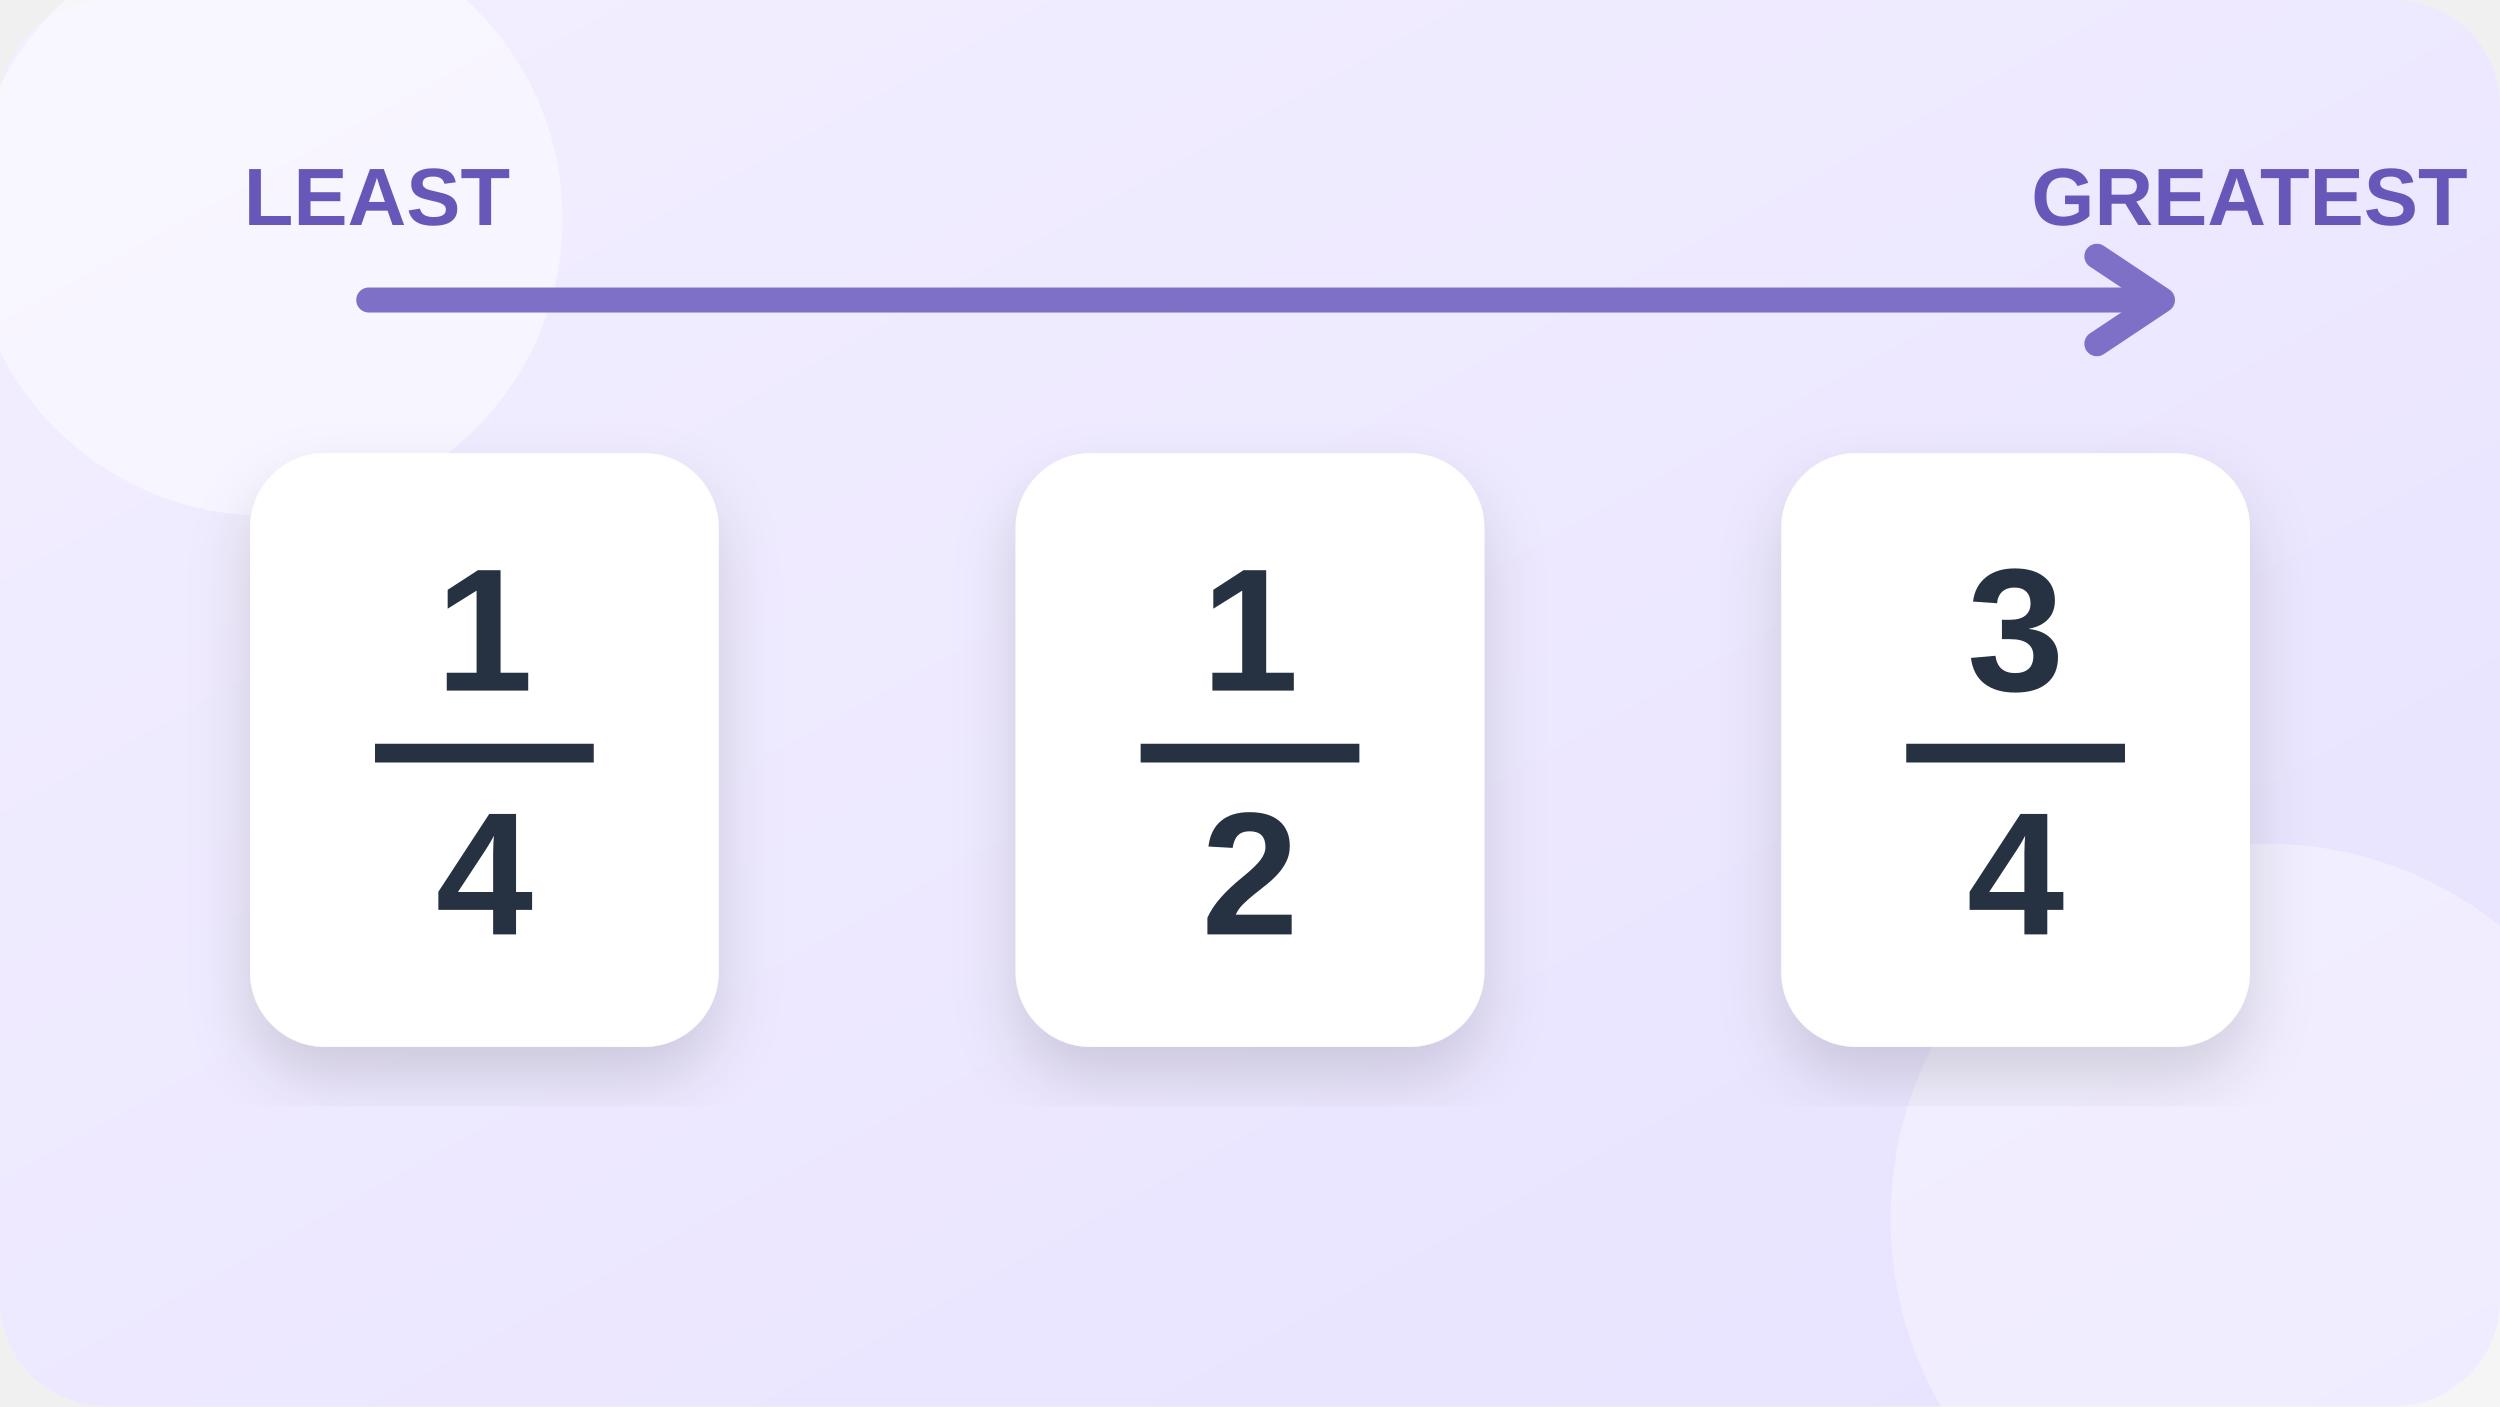
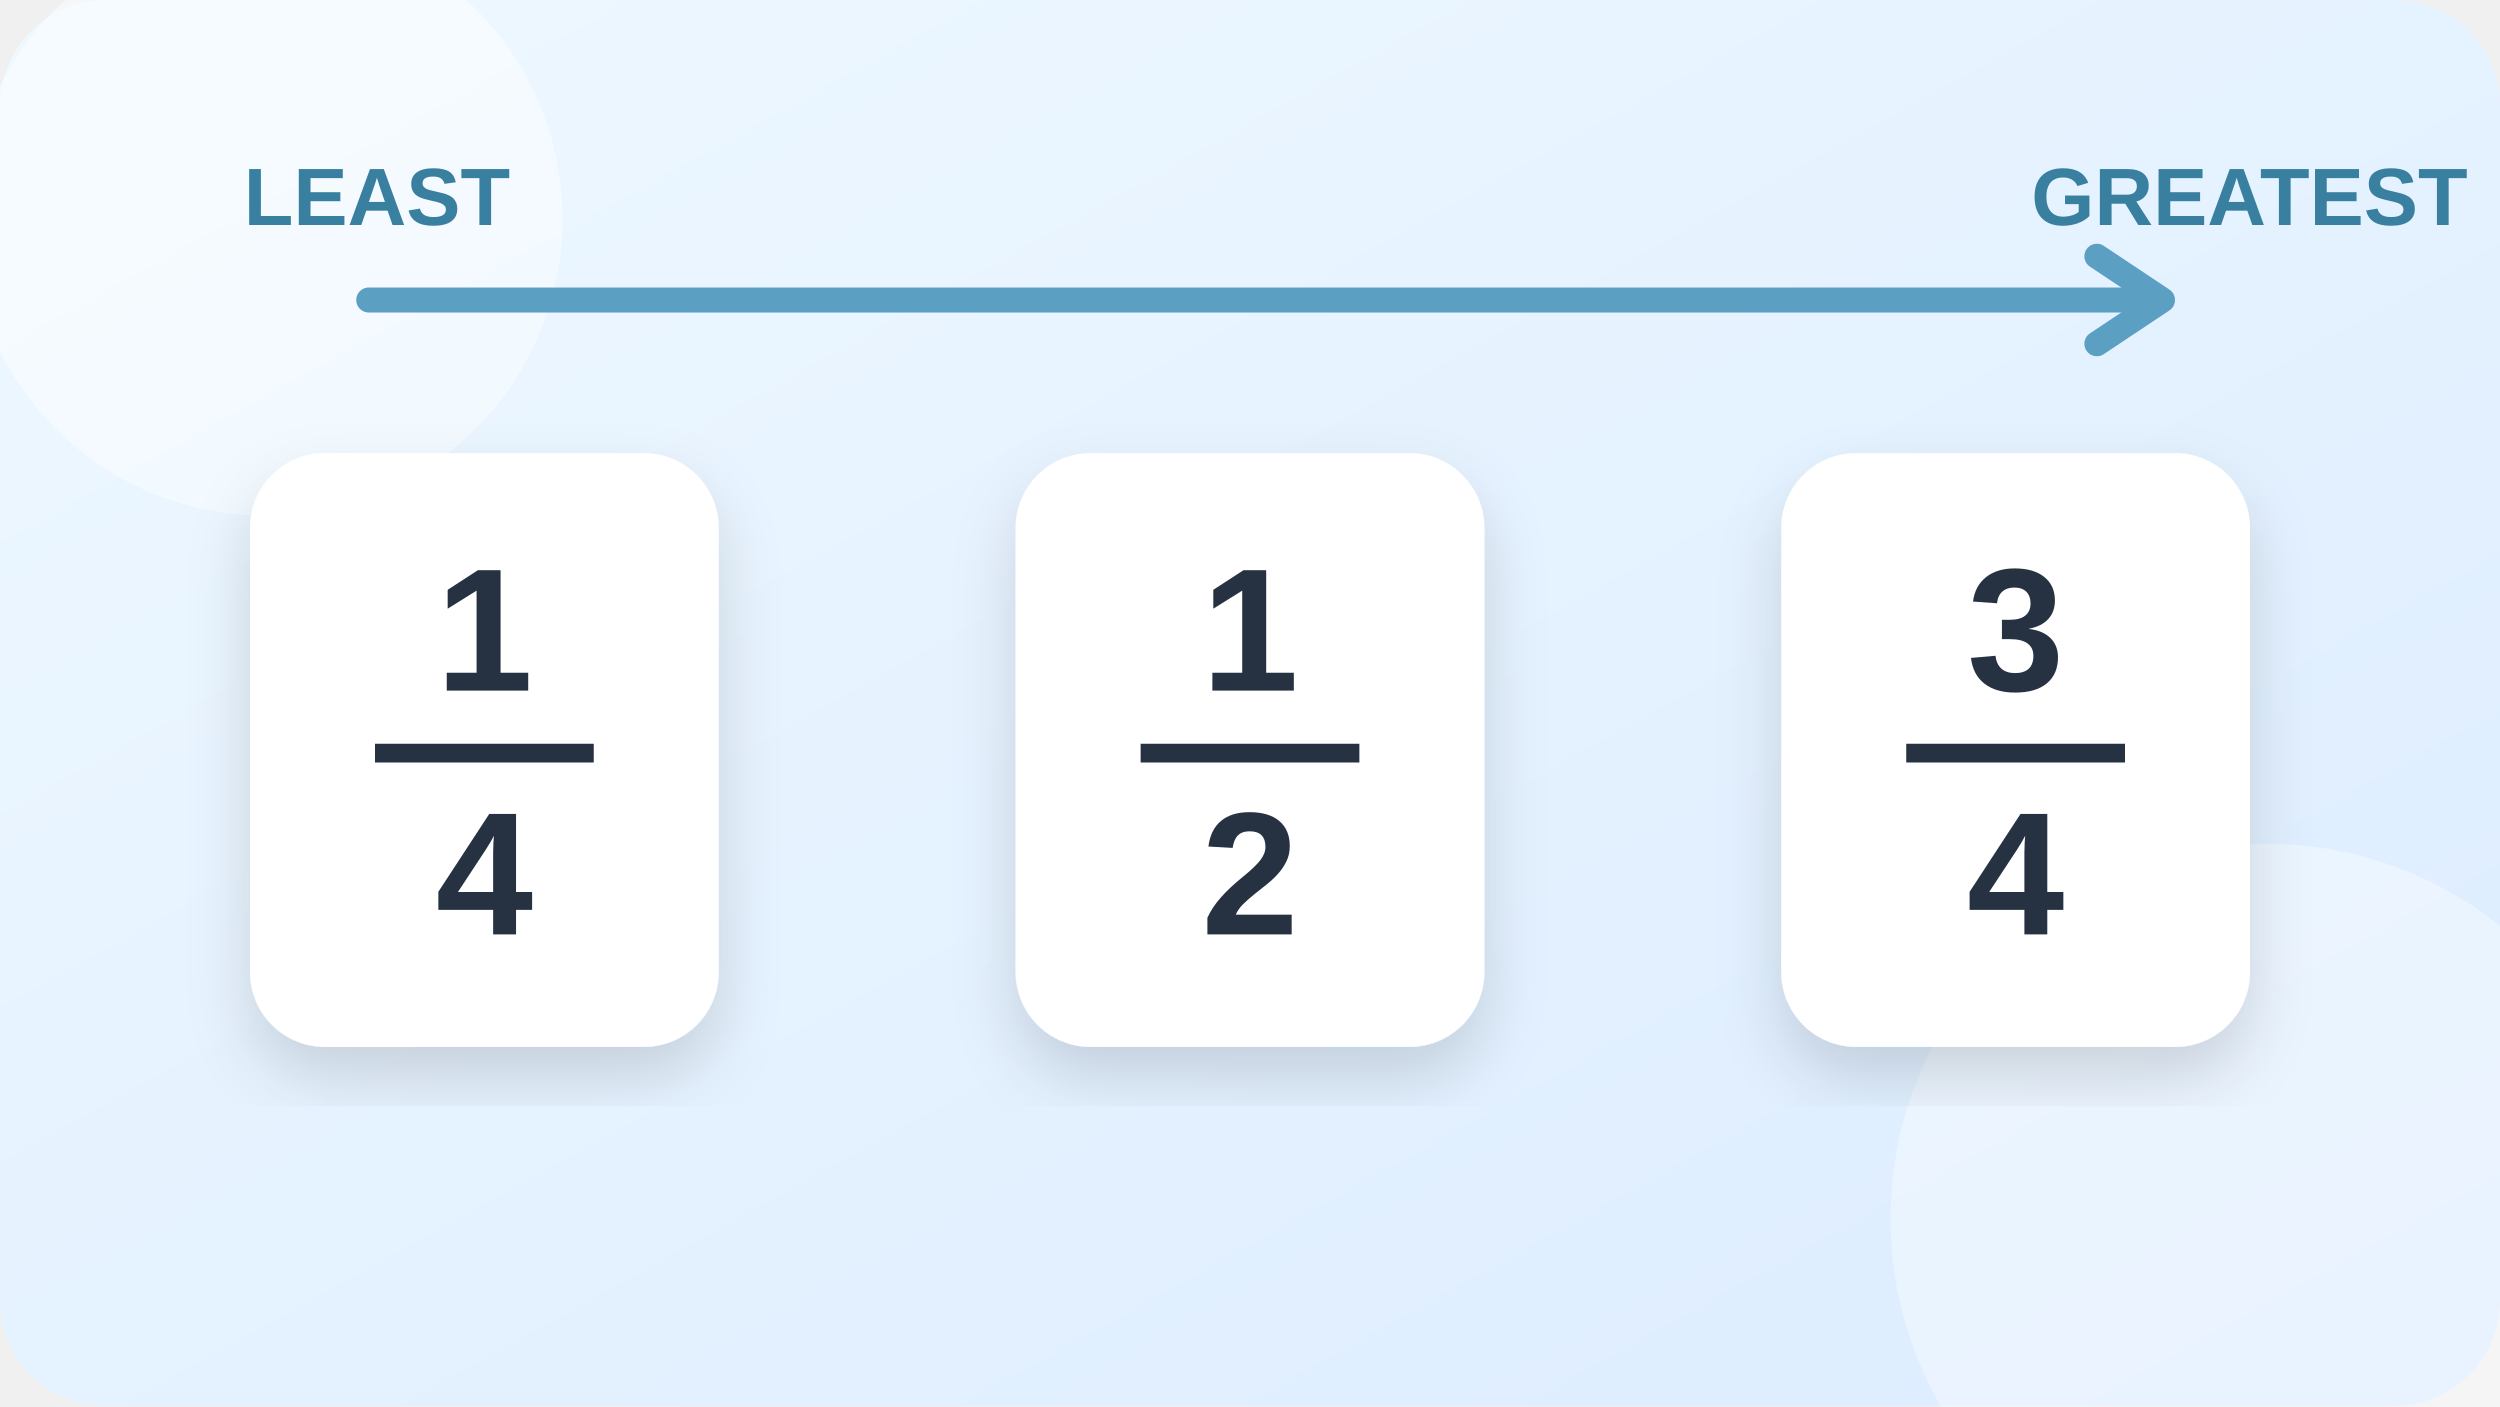
<svg xmlns="http://www.w3.org/2000/svg" viewBox="0 0 800 450" role="img" aria-labelledby="t d">
  <defs>
    <linearGradient id="bg" x1="0" y1="0" x2="1" y2="1">
-       <stop stop-color="#f3efff" />
-       <stop offset="1" stop-color="#e7e2ff" />
+       <stop stop-color="#eef8ff" />
+       <stop offset="1" stop-color="#dcecff" />
    </linearGradient>
    <filter id="sh">
      <feDropShadow dx="0" dy="10" stdDeviation="10" flood-opacity=".14" />
    </filter>
  </defs>
  <rect width="800" height="450" rx="34" fill="url(#bg)" />
  <circle cx="85" cy="70" r="95" fill="#fff" opacity=".45" />
  <circle cx="725" cy="390" r="120" fill="#fff" opacity=".35" />
-   <text x="78" y="72" font-family="Trebuchet MS,Arial" font-size="26" font-weight="900" fill="#6657b8">LEAST</text>
-   <text x="650" y="72" font-family="Trebuchet MS,Arial" font-size="26" font-weight="900" fill="#6657b8">GREATEST</text>
-   <path d="M118 96 H682" stroke="#7d70c6" stroke-width="8" stroke-linecap="round" />
-   <path d="M671 82 L692 96 L671 110" fill="none" stroke="#7d70c6" stroke-width="8" stroke-linecap="round" stroke-linejoin="round" />
+   <text x="78" y="72" font-family="Trebuchet MS,Arial" font-size="26" font-weight="900" fill="#397f9f">LEAST</text>
+   <text x="650" y="72" font-family="Trebuchet MS,Arial" font-size="26" font-weight="900" fill="#397f9f">GREATEST</text>
+   <path d="M118 96 H682" stroke="#5b9fc2" stroke-width="8" stroke-linecap="round" />
+   <path d="M671 82 L692 96 L671 110" fill="none" stroke="#5b9fc2" stroke-width="8" stroke-linecap="round" stroke-linejoin="round" />
  <g filter="url(#sh)" font-family="Trebuchet MS,Arial" font-weight="900" fill="#253142">
    <g transform="translate(80 145)">
      <rect width="150" height="190" rx="24" fill="#fff" />
      <text x="75" y="76" text-anchor="middle" font-size="56">1</text>
      <line x1="40" y1="96" x2="110" y2="96" stroke="#253142" stroke-width="6" />
      <text x="75" y="154" text-anchor="middle" font-size="56">4</text>
    </g>
    <g transform="translate(325 145)">
      <rect width="150" height="190" rx="24" fill="#fff" />
      <text x="75" y="76" text-anchor="middle" font-size="56">1</text>
      <line x1="40" y1="96" x2="110" y2="96" stroke="#253142" stroke-width="6" />
      <text x="75" y="154" text-anchor="middle" font-size="56">2</text>
    </g>
    <g transform="translate(570 145)">
      <rect width="150" height="190" rx="24" fill="#fff" />
      <text x="75" y="76" text-anchor="middle" font-size="56">3</text>
      <line x1="40" y1="96" x2="110" y2="96" stroke="#253142" stroke-width="6" />
      <text x="75" y="154" text-anchor="middle" font-size="56">4</text>
    </g>
  </g>
</svg>
